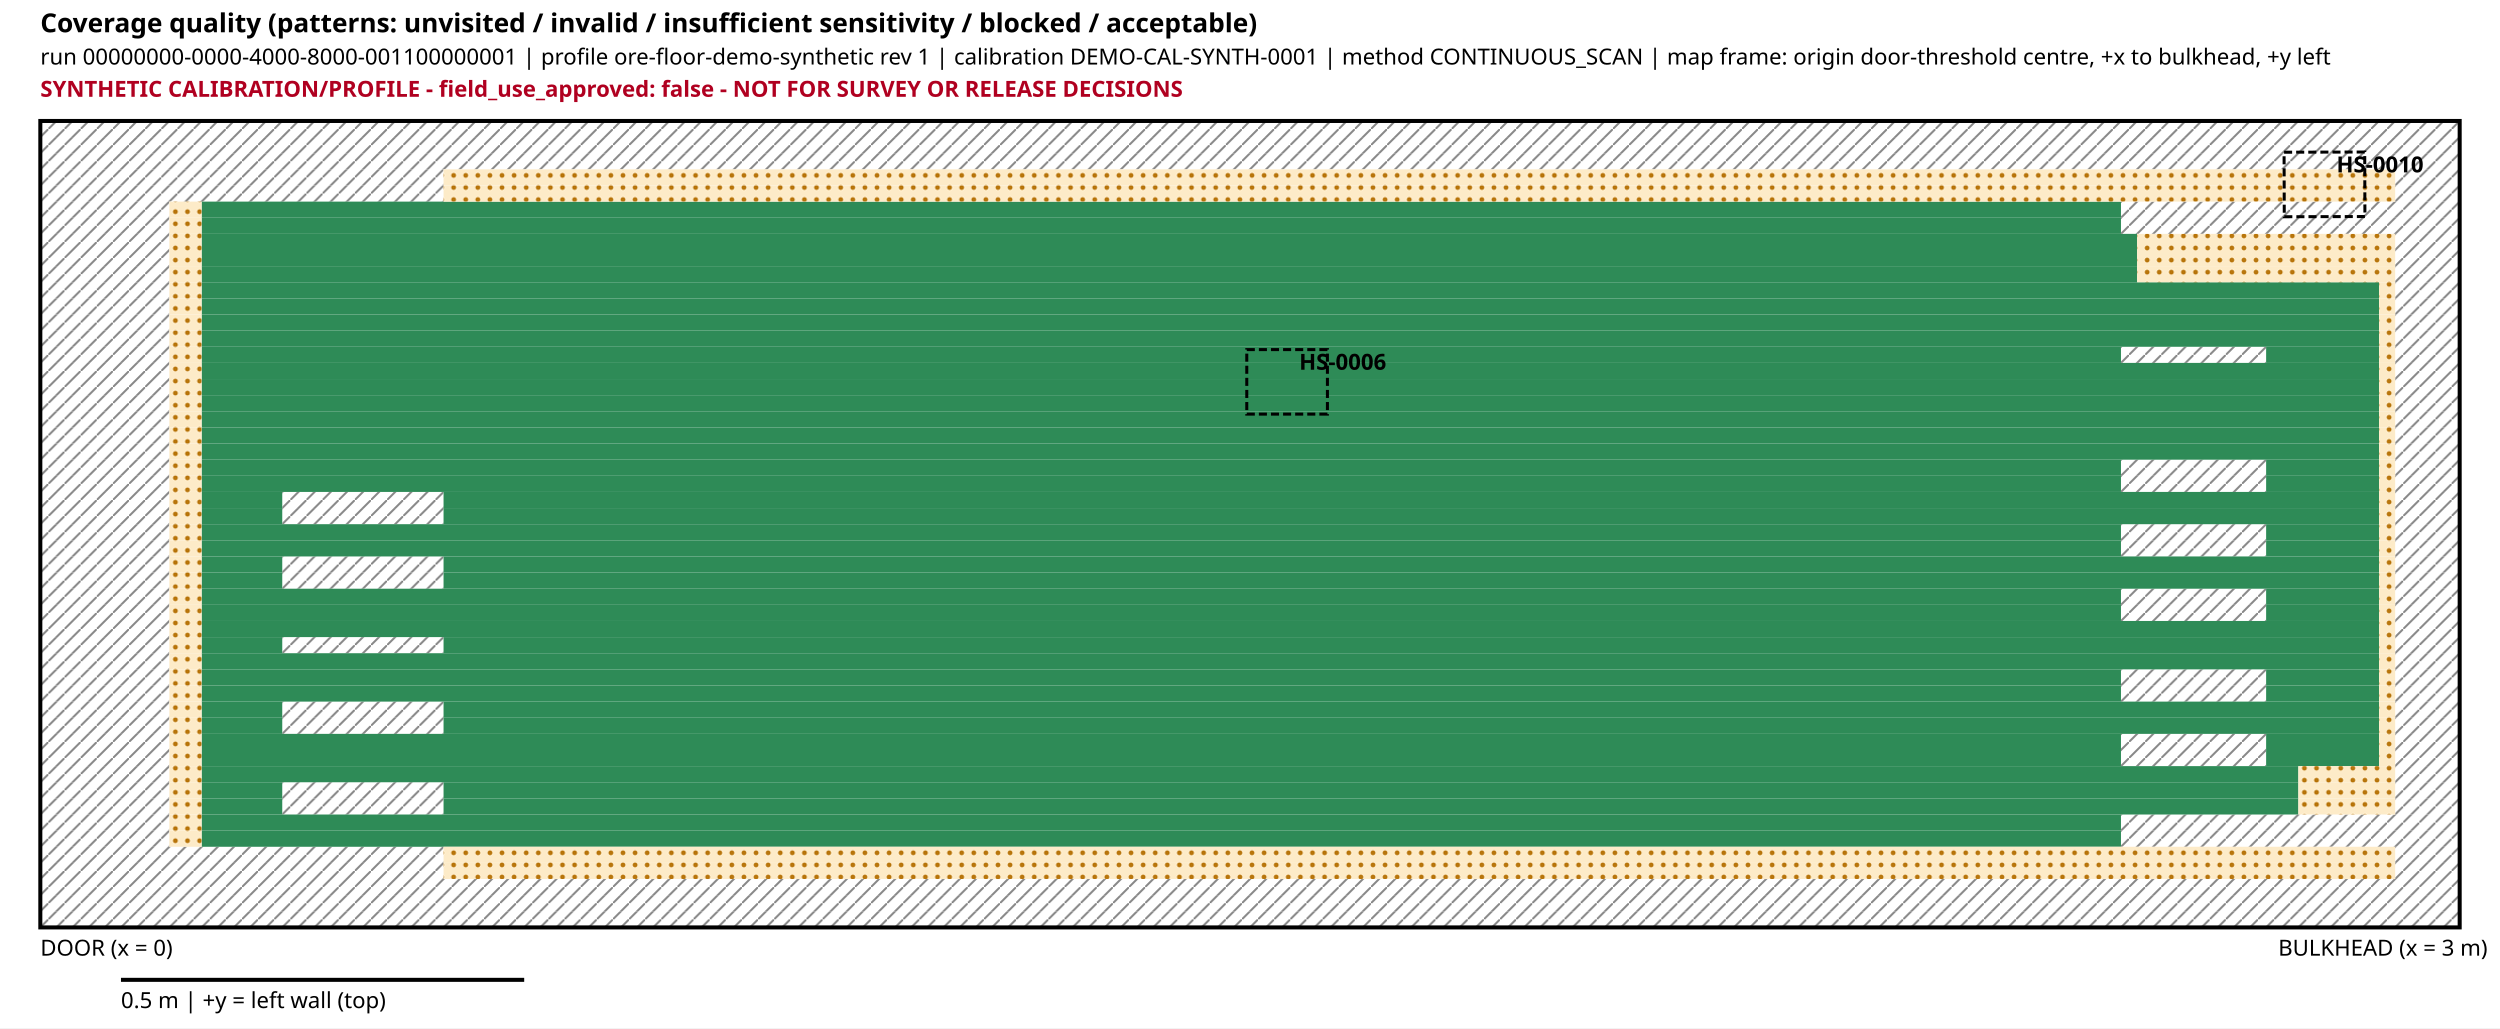
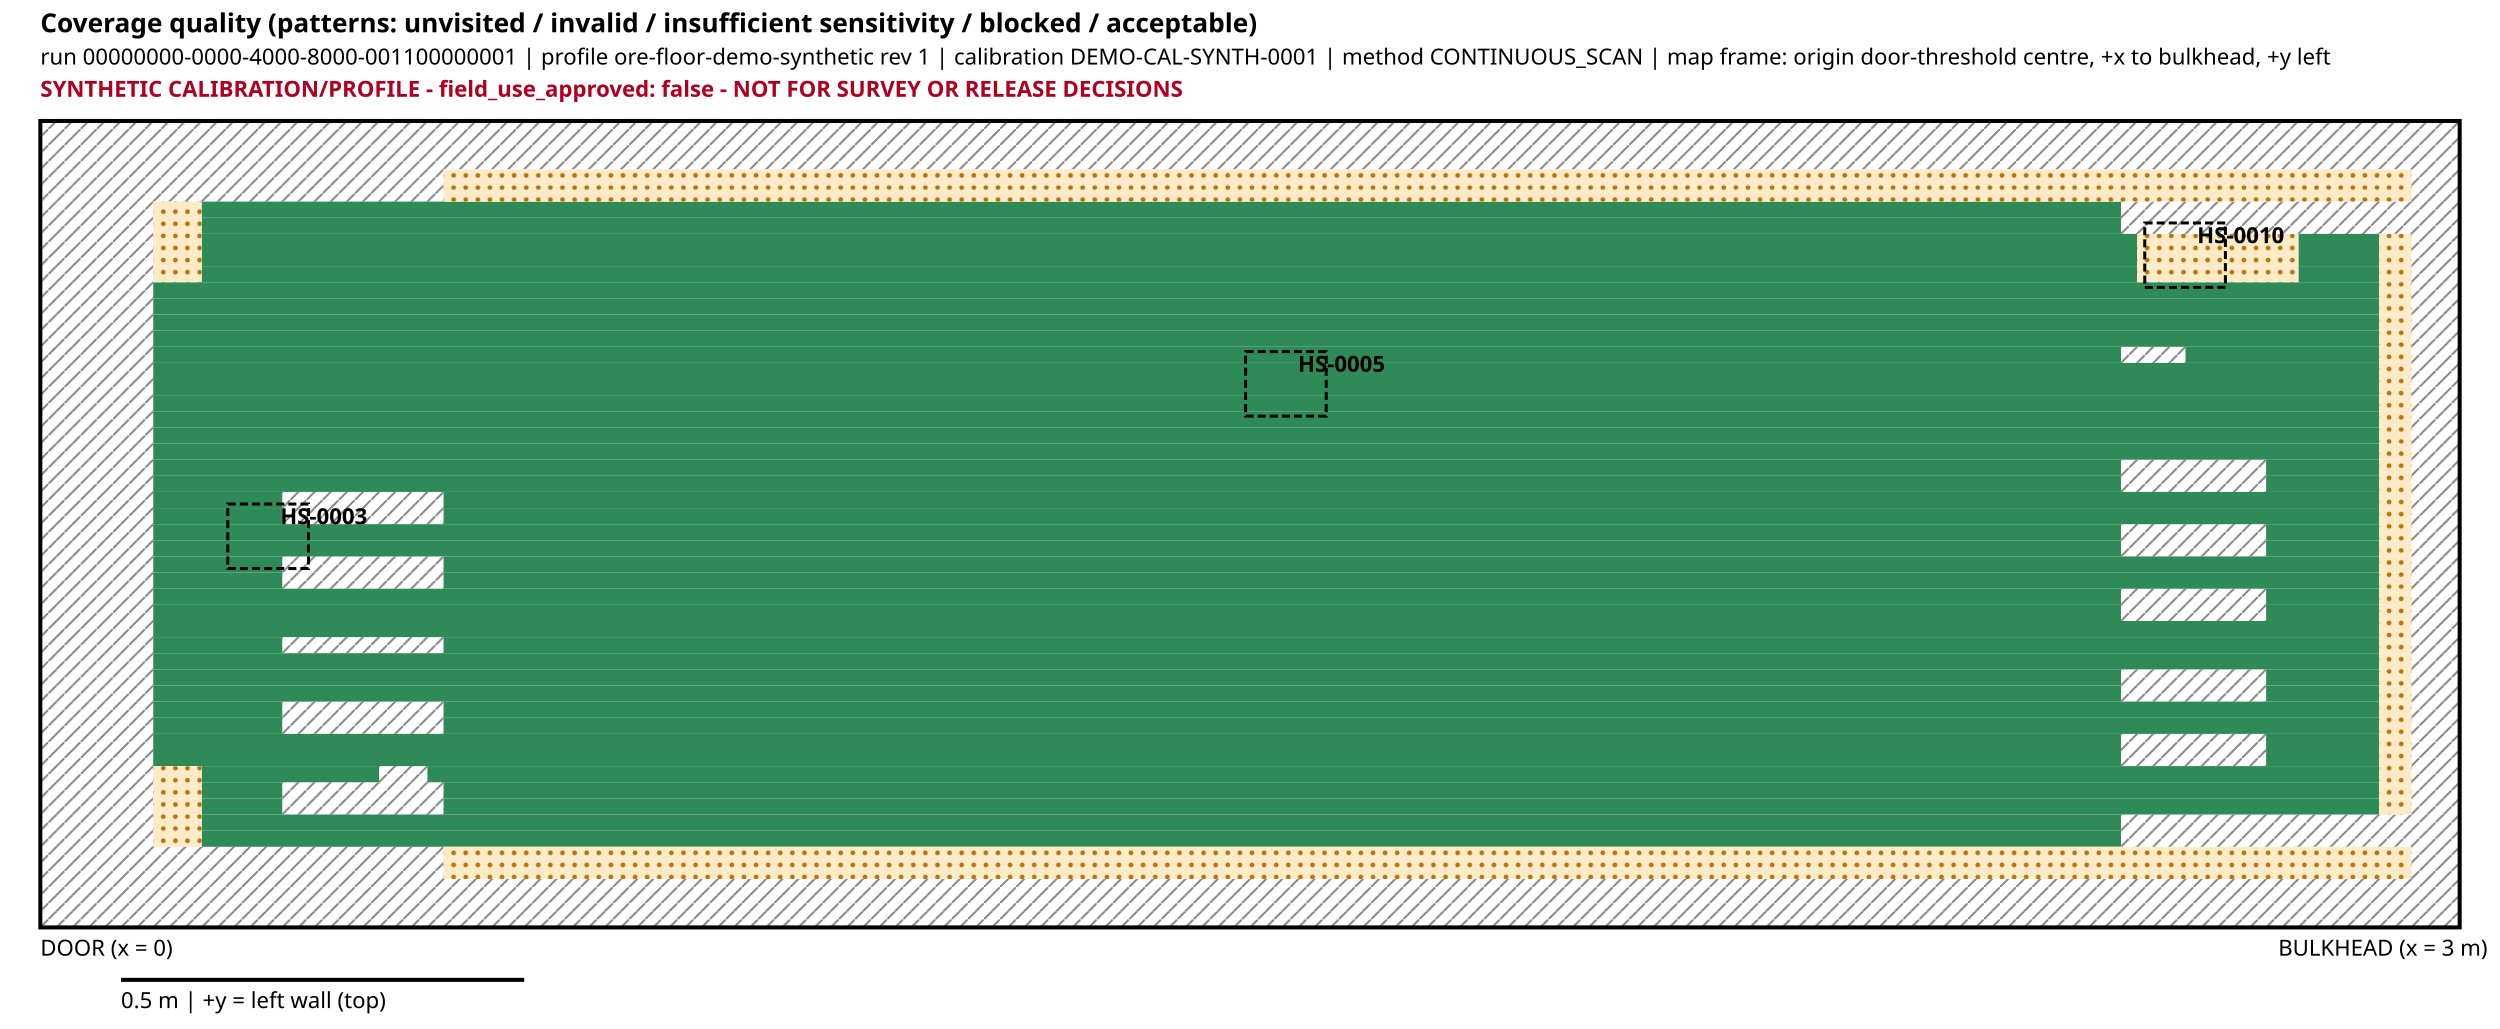
<svg xmlns="http://www.w3.org/2000/svg" width="1240" height="510" viewBox="0 0 1240 510" font-family="sans-serif" font-size="11">
  <defs>
    <pattern id="p-UNVISITED" width="8" height="8" patternUnits="userSpaceOnUse">
      <rect width="8" height="8" fill="#fff" />
      <path d="M0 8L8 0" stroke="#888" stroke-width="1" />
    </pattern>
    <pattern id="p-INVALID_DATA" width="8" height="8" patternUnits="userSpaceOnUse">
      <rect width="8" height="8" fill="#f6d5d5" />
      <path d="M0 0L8 8M0 8L8 0" stroke="#c83c3c" stroke-width="1" />
    </pattern>
    <pattern id="p-INSUFFICIENT_SENSITIVITY" width="6" height="6" patternUnits="userSpaceOnUse">
      <rect width="6" height="6" fill="#fdebc8" />
      <circle cx="3" cy="3" r="1.2" fill="#b9770e" />
    </pattern>
    <pattern id="p-BLOCKED" width="8" height="8" patternUnits="userSpaceOnUse">
      <rect width="8" height="8" fill="#e4dcf0" />
      <path d="M0 4H8" stroke="#785aa0" stroke-width="2" />
    </pattern>
    <pattern id="p-EXCLUDED" width="8" height="8" patternUnits="userSpaceOnUse">
      <rect width="8" height="8" fill="#5a5a5a" />
    </pattern>
    <pattern id="p-ACCEPTABLE" width="8" height="8" patternUnits="userSpaceOnUse">
      <rect width="8" height="8" fill="#2e8b57" />
    </pattern>
  </defs>
  <rect width="1240" height="510" fill="#fff" />
  <text x="20" y="16" font-size="13" font-weight="bold">Coverage quality (patterns: unvisited / invalid / insufficient sensitivity / blocked / acceptable)</text>
  <text x="20" y="32">run 00000000-0000-4000-8000-001100000001 | profile ore-floor-demo-synthetic rev 1 | calibration DEMO-CAL-SYNTH-0001 | method CONTINUOUS_SCAN | map frame: origin door-threshold centre, +x to bulkhead, +y left</text>
  <text x="20" y="48" fill="#b00020" font-weight="bold">SYNTHETIC CALIBRATION/PROFILE - field_use_approved: false - NOT FOR SURVEY OR RELEASE DECISIONS</text>
  <rect x="20.0" y="452.0" width="1200.0" height="8.0" fill="url(#p-UNVISITED)" />
  <rect x="20.0" y="444.0" width="1200.0" height="8.0" fill="url(#p-UNVISITED)" />
  <rect x="20.0" y="436.0" width="1200.0" height="8.0" fill="url(#p-UNVISITED)" />
  <rect x="20.0" y="428.0" width="200.0" height="8.0" fill="url(#p-UNVISITED)" />
-   <rect x="1188.0" y="428.0" width="32.0" height="8.0" fill="url(#p-UNVISITED)" />
+   <rect x="1196.0" y="428.0" width="24.0" height="8.0" fill="url(#p-UNVISITED)" />
  <rect x="20.0" y="420.0" width="200.0" height="8.0" fill="url(#p-UNVISITED)" />
-   <rect x="1188.0" y="420.0" width="32.0" height="8.0" fill="url(#p-UNVISITED)" />
-   <rect x="20.0" y="412.0" width="64.0" height="8.0" fill="url(#p-UNVISITED)" />
+   <rect x="1196.0" y="420.0" width="24.0" height="8.0" fill="url(#p-UNVISITED)" />
+   <rect x="20.0" y="412.0" width="56.0" height="8.0" fill="url(#p-UNVISITED)" />
  <rect x="1052.0" y="412.0" width="168.0" height="8.0" fill="url(#p-UNVISITED)" />
-   <rect x="20.0" y="404.0" width="64.0" height="8.0" fill="url(#p-UNVISITED)" />
+   <rect x="20.0" y="404.0" width="56.0" height="8.0" fill="url(#p-UNVISITED)" />
  <rect x="1052.0" y="404.0" width="168.0" height="8.0" fill="url(#p-UNVISITED)" />
-   <rect x="20.0" y="396.0" width="64.0" height="8.0" fill="url(#p-UNVISITED)" />
+   <rect x="20.0" y="396.0" width="56.0" height="8.0" fill="url(#p-UNVISITED)" />
  <rect x="140.0" y="396.0" width="80.0" height="8.0" fill="url(#p-UNVISITED)" />
-   <rect x="1188.0" y="396.0" width="32.0" height="8.0" fill="url(#p-UNVISITED)" />
-   <rect x="20.0" y="388.0" width="64.0" height="8.0" fill="url(#p-UNVISITED)" />
+   <rect x="1196.0" y="396.0" width="24.0" height="8.0" fill="url(#p-UNVISITED)" />
+   <rect x="20.0" y="388.0" width="56.0" height="8.0" fill="url(#p-UNVISITED)" />
  <rect x="140.0" y="388.0" width="80.0" height="8.0" fill="url(#p-UNVISITED)" />
-   <rect x="1188.0" y="388.0" width="32.0" height="8.0" fill="url(#p-UNVISITED)" />
-   <rect x="20.0" y="380.0" width="64.0" height="8.0" fill="url(#p-UNVISITED)" />
-   <rect x="1188.0" y="380.0" width="32.0" height="8.0" fill="url(#p-UNVISITED)" />
-   <rect x="20.0" y="372.0" width="64.0" height="8.0" fill="url(#p-UNVISITED)" />
+   <rect x="1196.0" y="388.0" width="24.0" height="8.0" fill="url(#p-UNVISITED)" />
+   <rect x="20.0" y="380.0" width="56.0" height="8.0" fill="url(#p-UNVISITED)" />
+   <rect x="188.0" y="380.0" width="24.0" height="8.0" fill="url(#p-UNVISITED)" />
+   <rect x="1196.0" y="380.0" width="24.0" height="8.0" fill="url(#p-UNVISITED)" />
+   <rect x="20.0" y="372.0" width="56.0" height="8.0" fill="url(#p-UNVISITED)" />
  <rect x="1052.0" y="372.0" width="72.0" height="8.0" fill="url(#p-UNVISITED)" />
-   <rect x="1188.0" y="372.0" width="32.0" height="8.0" fill="url(#p-UNVISITED)" />
-   <rect x="20.0" y="364.0" width="64.0" height="8.0" fill="url(#p-UNVISITED)" />
+   <rect x="1196.0" y="372.0" width="24.0" height="8.0" fill="url(#p-UNVISITED)" />
+   <rect x="20.0" y="364.0" width="56.0" height="8.0" fill="url(#p-UNVISITED)" />
  <rect x="1052.0" y="364.0" width="72.0" height="8.0" fill="url(#p-UNVISITED)" />
-   <rect x="1188.0" y="364.0" width="32.0" height="8.0" fill="url(#p-UNVISITED)" />
-   <rect x="20.0" y="356.0" width="64.0" height="8.0" fill="url(#p-UNVISITED)" />
+   <rect x="1196.0" y="364.0" width="24.0" height="8.0" fill="url(#p-UNVISITED)" />
+   <rect x="20.0" y="356.0" width="56.0" height="8.0" fill="url(#p-UNVISITED)" />
  <rect x="140.0" y="356.0" width="80.0" height="8.0" fill="url(#p-UNVISITED)" />
-   <rect x="1188.0" y="356.0" width="32.0" height="8.0" fill="url(#p-UNVISITED)" />
-   <rect x="20.0" y="348.0" width="64.0" height="8.0" fill="url(#p-UNVISITED)" />
+   <rect x="1196.0" y="356.0" width="24.0" height="8.0" fill="url(#p-UNVISITED)" />
+   <rect x="20.0" y="348.0" width="56.0" height="8.0" fill="url(#p-UNVISITED)" />
  <rect x="140.0" y="348.0" width="80.0" height="8.0" fill="url(#p-UNVISITED)" />
-   <rect x="1188.0" y="348.0" width="32.0" height="8.0" fill="url(#p-UNVISITED)" />
-   <rect x="20.0" y="340.0" width="64.0" height="8.0" fill="url(#p-UNVISITED)" />
+   <rect x="1196.0" y="348.0" width="24.0" height="8.0" fill="url(#p-UNVISITED)" />
+   <rect x="20.0" y="340.0" width="56.0" height="8.0" fill="url(#p-UNVISITED)" />
  <rect x="1052.0" y="340.0" width="72.0" height="8.0" fill="url(#p-UNVISITED)" />
-   <rect x="1188.0" y="340.0" width="32.0" height="8.0" fill="url(#p-UNVISITED)" />
-   <rect x="20.0" y="332.0" width="64.0" height="8.0" fill="url(#p-UNVISITED)" />
+   <rect x="1196.0" y="340.0" width="24.0" height="8.0" fill="url(#p-UNVISITED)" />
+   <rect x="20.0" y="332.0" width="56.0" height="8.0" fill="url(#p-UNVISITED)" />
  <rect x="1052.0" y="332.0" width="72.0" height="8.0" fill="url(#p-UNVISITED)" />
-   <rect x="1188.0" y="332.0" width="32.0" height="8.0" fill="url(#p-UNVISITED)" />
-   <rect x="20.0" y="324.0" width="64.0" height="8.0" fill="url(#p-UNVISITED)" />
-   <rect x="1188.0" y="324.0" width="32.0" height="8.0" fill="url(#p-UNVISITED)" />
-   <rect x="20.0" y="316.0" width="64.0" height="8.0" fill="url(#p-UNVISITED)" />
+   <rect x="1196.0" y="332.0" width="24.0" height="8.0" fill="url(#p-UNVISITED)" />
+   <rect x="20.0" y="324.0" width="56.0" height="8.0" fill="url(#p-UNVISITED)" />
+   <rect x="1196.0" y="324.0" width="24.0" height="8.0" fill="url(#p-UNVISITED)" />
+   <rect x="20.0" y="316.0" width="56.0" height="8.0" fill="url(#p-UNVISITED)" />
  <rect x="140.0" y="316.0" width="80.0" height="8.0" fill="url(#p-UNVISITED)" />
-   <rect x="1188.0" y="316.0" width="32.0" height="8.0" fill="url(#p-UNVISITED)" />
-   <rect x="20.0" y="308.0" width="64.0" height="8.0" fill="url(#p-UNVISITED)" />
-   <rect x="1188.0" y="308.0" width="32.0" height="8.0" fill="url(#p-UNVISITED)" />
-   <rect x="20.0" y="300.0" width="64.0" height="8.0" fill="url(#p-UNVISITED)" />
+   <rect x="1196.0" y="316.0" width="24.0" height="8.0" fill="url(#p-UNVISITED)" />
+   <rect x="20.0" y="308.0" width="56.0" height="8.0" fill="url(#p-UNVISITED)" />
+   <rect x="1196.0" y="308.0" width="24.0" height="8.0" fill="url(#p-UNVISITED)" />
+   <rect x="20.0" y="300.0" width="56.0" height="8.0" fill="url(#p-UNVISITED)" />
  <rect x="1052.0" y="300.0" width="72.0" height="8.0" fill="url(#p-UNVISITED)" />
-   <rect x="1188.0" y="300.0" width="32.0" height="8.0" fill="url(#p-UNVISITED)" />
-   <rect x="20.0" y="292.0" width="64.0" height="8.0" fill="url(#p-UNVISITED)" />
+   <rect x="1196.0" y="300.0" width="24.0" height="8.0" fill="url(#p-UNVISITED)" />
+   <rect x="20.0" y="292.0" width="56.0" height="8.0" fill="url(#p-UNVISITED)" />
  <rect x="1052.0" y="292.0" width="72.0" height="8.0" fill="url(#p-UNVISITED)" />
-   <rect x="1188.0" y="292.0" width="32.0" height="8.0" fill="url(#p-UNVISITED)" />
-   <rect x="20.0" y="284.0" width="64.0" height="8.0" fill="url(#p-UNVISITED)" />
+   <rect x="1196.0" y="292.0" width="24.0" height="8.0" fill="url(#p-UNVISITED)" />
+   <rect x="20.0" y="284.0" width="56.0" height="8.0" fill="url(#p-UNVISITED)" />
  <rect x="140.0" y="284.0" width="80.0" height="8.0" fill="url(#p-UNVISITED)" />
-   <rect x="1188.0" y="284.0" width="32.0" height="8.0" fill="url(#p-UNVISITED)" />
-   <rect x="20.0" y="276.0" width="64.0" height="8.0" fill="url(#p-UNVISITED)" />
+   <rect x="1196.0" y="284.0" width="24.0" height="8.0" fill="url(#p-UNVISITED)" />
+   <rect x="20.0" y="276.0" width="56.0" height="8.0" fill="url(#p-UNVISITED)" />
  <rect x="140.0" y="276.0" width="80.0" height="8.0" fill="url(#p-UNVISITED)" />
-   <rect x="1188.0" y="276.0" width="32.0" height="8.0" fill="url(#p-UNVISITED)" />
-   <rect x="20.0" y="268.0" width="64.0" height="8.0" fill="url(#p-UNVISITED)" />
+   <rect x="1196.0" y="276.0" width="24.0" height="8.0" fill="url(#p-UNVISITED)" />
+   <rect x="20.0" y="268.0" width="56.0" height="8.0" fill="url(#p-UNVISITED)" />
  <rect x="1052.0" y="268.0" width="72.0" height="8.0" fill="url(#p-UNVISITED)" />
-   <rect x="1188.0" y="268.0" width="32.0" height="8.0" fill="url(#p-UNVISITED)" />
-   <rect x="20.0" y="260.0" width="64.0" height="8.0" fill="url(#p-UNVISITED)" />
+   <rect x="1196.0" y="268.0" width="24.0" height="8.0" fill="url(#p-UNVISITED)" />
+   <rect x="20.0" y="260.0" width="56.0" height="8.0" fill="url(#p-UNVISITED)" />
  <rect x="1052.0" y="260.0" width="72.0" height="8.0" fill="url(#p-UNVISITED)" />
-   <rect x="1188.0" y="260.0" width="32.0" height="8.0" fill="url(#p-UNVISITED)" />
-   <rect x="20.0" y="252.0" width="64.0" height="8.0" fill="url(#p-UNVISITED)" />
+   <rect x="1196.0" y="260.0" width="24.0" height="8.0" fill="url(#p-UNVISITED)" />
+   <rect x="20.0" y="252.0" width="56.0" height="8.0" fill="url(#p-UNVISITED)" />
  <rect x="140.0" y="252.0" width="80.0" height="8.0" fill="url(#p-UNVISITED)" />
-   <rect x="1188.0" y="252.0" width="32.0" height="8.0" fill="url(#p-UNVISITED)" />
-   <rect x="20.0" y="244.0" width="64.0" height="8.0" fill="url(#p-UNVISITED)" />
+   <rect x="1196.0" y="252.0" width="24.0" height="8.0" fill="url(#p-UNVISITED)" />
+   <rect x="20.0" y="244.0" width="56.0" height="8.0" fill="url(#p-UNVISITED)" />
  <rect x="140.0" y="244.0" width="80.0" height="8.0" fill="url(#p-UNVISITED)" />
-   <rect x="1188.0" y="244.0" width="32.0" height="8.0" fill="url(#p-UNVISITED)" />
-   <rect x="20.0" y="236.0" width="64.0" height="8.0" fill="url(#p-UNVISITED)" />
+   <rect x="1196.0" y="244.0" width="24.0" height="8.0" fill="url(#p-UNVISITED)" />
+   <rect x="20.0" y="236.0" width="56.0" height="8.0" fill="url(#p-UNVISITED)" />
  <rect x="1052.0" y="236.0" width="72.0" height="8.0" fill="url(#p-UNVISITED)" />
-   <rect x="1188.0" y="236.0" width="32.0" height="8.0" fill="url(#p-UNVISITED)" />
-   <rect x="20.0" y="228.0" width="64.0" height="8.0" fill="url(#p-UNVISITED)" />
+   <rect x="1196.0" y="236.0" width="24.0" height="8.0" fill="url(#p-UNVISITED)" />
+   <rect x="20.0" y="228.0" width="56.0" height="8.0" fill="url(#p-UNVISITED)" />
  <rect x="1052.0" y="228.0" width="72.0" height="8.0" fill="url(#p-UNVISITED)" />
-   <rect x="1188.0" y="228.0" width="32.0" height="8.0" fill="url(#p-UNVISITED)" />
-   <rect x="20.0" y="220.0" width="64.0" height="8.0" fill="url(#p-UNVISITED)" />
-   <rect x="1188.0" y="220.0" width="32.0" height="8.0" fill="url(#p-UNVISITED)" />
-   <rect x="20.0" y="212.0" width="64.0" height="8.0" fill="url(#p-UNVISITED)" />
-   <rect x="1188.0" y="212.0" width="32.0" height="8.0" fill="url(#p-UNVISITED)" />
-   <rect x="20.0" y="204.0" width="64.0" height="8.0" fill="url(#p-UNVISITED)" />
-   <rect x="1188.0" y="204.0" width="32.0" height="8.0" fill="url(#p-UNVISITED)" />
-   <rect x="20.0" y="196.0" width="64.0" height="8.0" fill="url(#p-UNVISITED)" />
-   <rect x="1188.0" y="196.0" width="32.0" height="8.0" fill="url(#p-UNVISITED)" />
-   <rect x="20.0" y="188.0" width="64.0" height="8.0" fill="url(#p-UNVISITED)" />
-   <rect x="1188.0" y="188.0" width="32.0" height="8.0" fill="url(#p-UNVISITED)" />
-   <rect x="20.0" y="180.0" width="64.0" height="8.0" fill="url(#p-UNVISITED)" />
-   <rect x="1188.0" y="180.0" width="32.0" height="8.0" fill="url(#p-UNVISITED)" />
-   <rect x="20.0" y="172.0" width="64.0" height="8.0" fill="url(#p-UNVISITED)" />
-   <rect x="1052.0" y="172.0" width="72.0" height="8.0" fill="url(#p-UNVISITED)" />
-   <rect x="1188.0" y="172.0" width="32.0" height="8.0" fill="url(#p-UNVISITED)" />
-   <rect x="20.0" y="164.0" width="64.0" height="8.0" fill="url(#p-UNVISITED)" />
-   <rect x="1188.0" y="164.0" width="32.0" height="8.0" fill="url(#p-UNVISITED)" />
-   <rect x="20.0" y="156.0" width="64.0" height="8.0" fill="url(#p-UNVISITED)" />
-   <rect x="1188.0" y="156.0" width="32.0" height="8.0" fill="url(#p-UNVISITED)" />
-   <rect x="20.0" y="148.0" width="64.0" height="8.0" fill="url(#p-UNVISITED)" />
-   <rect x="1188.0" y="148.0" width="32.0" height="8.0" fill="url(#p-UNVISITED)" />
-   <rect x="20.0" y="140.0" width="64.0" height="8.0" fill="url(#p-UNVISITED)" />
-   <rect x="1188.0" y="140.0" width="32.0" height="8.0" fill="url(#p-UNVISITED)" />
-   <rect x="20.0" y="132.0" width="64.0" height="8.0" fill="url(#p-UNVISITED)" />
-   <rect x="1188.0" y="132.0" width="32.0" height="8.0" fill="url(#p-UNVISITED)" />
-   <rect x="20.0" y="124.0" width="64.0" height="8.0" fill="url(#p-UNVISITED)" />
-   <rect x="1188.0" y="124.0" width="32.0" height="8.0" fill="url(#p-UNVISITED)" />
-   <rect x="20.0" y="116.0" width="64.0" height="8.0" fill="url(#p-UNVISITED)" />
-   <rect x="1188.0" y="116.0" width="32.0" height="8.0" fill="url(#p-UNVISITED)" />
-   <rect x="20.0" y="108.0" width="64.0" height="8.0" fill="url(#p-UNVISITED)" />
+   <rect x="1196.0" y="228.0" width="24.0" height="8.0" fill="url(#p-UNVISITED)" />
+   <rect x="20.0" y="220.0" width="56.0" height="8.0" fill="url(#p-UNVISITED)" />
+   <rect x="1196.0" y="220.0" width="24.0" height="8.0" fill="url(#p-UNVISITED)" />
+   <rect x="20.0" y="212.0" width="56.0" height="8.0" fill="url(#p-UNVISITED)" />
+   <rect x="1196.0" y="212.0" width="24.0" height="8.0" fill="url(#p-UNVISITED)" />
+   <rect x="20.0" y="204.0" width="56.0" height="8.0" fill="url(#p-UNVISITED)" />
+   <rect x="1196.0" y="204.0" width="24.0" height="8.0" fill="url(#p-UNVISITED)" />
+   <rect x="20.0" y="196.0" width="56.0" height="8.0" fill="url(#p-UNVISITED)" />
+   <rect x="1196.0" y="196.0" width="24.0" height="8.0" fill="url(#p-UNVISITED)" />
+   <rect x="20.0" y="188.0" width="56.0" height="8.0" fill="url(#p-UNVISITED)" />
+   <rect x="1196.0" y="188.0" width="24.0" height="8.0" fill="url(#p-UNVISITED)" />
+   <rect x="20.0" y="180.0" width="56.0" height="8.0" fill="url(#p-UNVISITED)" />
+   <rect x="1196.0" y="180.0" width="24.0" height="8.0" fill="url(#p-UNVISITED)" />
+   <rect x="20.0" y="172.0" width="56.0" height="8.0" fill="url(#p-UNVISITED)" />
+   <rect x="1052.0" y="172.0" width="32.0" height="8.0" fill="url(#p-UNVISITED)" />
+   <rect x="1196.0" y="172.0" width="24.0" height="8.0" fill="url(#p-UNVISITED)" />
+   <rect x="20.0" y="164.0" width="56.0" height="8.0" fill="url(#p-UNVISITED)" />
+   <rect x="1196.0" y="164.0" width="24.0" height="8.0" fill="url(#p-UNVISITED)" />
+   <rect x="20.0" y="156.0" width="56.0" height="8.0" fill="url(#p-UNVISITED)" />
+   <rect x="1196.0" y="156.0" width="24.0" height="8.0" fill="url(#p-UNVISITED)" />
+   <rect x="20.0" y="148.0" width="56.0" height="8.0" fill="url(#p-UNVISITED)" />
+   <rect x="1196.0" y="148.0" width="24.0" height="8.0" fill="url(#p-UNVISITED)" />
+   <rect x="20.0" y="140.0" width="56.0" height="8.0" fill="url(#p-UNVISITED)" />
+   <rect x="1196.0" y="140.0" width="24.0" height="8.0" fill="url(#p-UNVISITED)" />
+   <rect x="20.0" y="132.0" width="56.0" height="8.0" fill="url(#p-UNVISITED)" />
+   <rect x="1196.0" y="132.0" width="24.0" height="8.0" fill="url(#p-UNVISITED)" />
+   <rect x="20.0" y="124.0" width="56.0" height="8.0" fill="url(#p-UNVISITED)" />
+   <rect x="1196.0" y="124.0" width="24.0" height="8.0" fill="url(#p-UNVISITED)" />
+   <rect x="20.0" y="116.0" width="56.0" height="8.0" fill="url(#p-UNVISITED)" />
+   <rect x="1196.0" y="116.0" width="24.0" height="8.0" fill="url(#p-UNVISITED)" />
+   <rect x="20.0" y="108.0" width="56.0" height="8.0" fill="url(#p-UNVISITED)" />
  <rect x="1052.0" y="108.0" width="168.0" height="8.0" fill="url(#p-UNVISITED)" />
-   <rect x="20.0" y="100.0" width="64.0" height="8.0" fill="url(#p-UNVISITED)" />
+   <rect x="20.0" y="100.0" width="56.0" height="8.0" fill="url(#p-UNVISITED)" />
  <rect x="1052.0" y="100.0" width="168.0" height="8.0" fill="url(#p-UNVISITED)" />
  <rect x="20.0" y="92.0" width="200.0" height="8.0" fill="url(#p-UNVISITED)" />
-   <rect x="1188.0" y="92.0" width="32.0" height="8.0" fill="url(#p-UNVISITED)" />
+   <rect x="1196.0" y="92.0" width="24.0" height="8.0" fill="url(#p-UNVISITED)" />
  <rect x="20.0" y="84.0" width="200.0" height="8.0" fill="url(#p-UNVISITED)" />
-   <rect x="1188.0" y="84.0" width="32.0" height="8.0" fill="url(#p-UNVISITED)" />
+   <rect x="1196.0" y="84.0" width="24.0" height="8.0" fill="url(#p-UNVISITED)" />
  <rect x="20.0" y="76.0" width="1200.0" height="8.0" fill="url(#p-UNVISITED)" />
  <rect x="20.0" y="68.0" width="1200.0" height="8.0" fill="url(#p-UNVISITED)" />
  <rect x="20.0" y="60.0" width="1200.0" height="8.0" fill="url(#p-UNVISITED)" />
  <rect x="100.0" y="412.0" width="952.0" height="8.0" fill="url(#p-ACCEPTABLE)" />
  <rect x="100.0" y="404.0" width="952.0" height="8.0" fill="url(#p-ACCEPTABLE)" />
  <rect x="100.0" y="396.0" width="40.0" height="8.0" fill="url(#p-ACCEPTABLE)" />
-   <rect x="220.0" y="396.0" width="920.0" height="8.0" fill="url(#p-ACCEPTABLE)" />
+   <rect x="220.0" y="396.0" width="960.0" height="8.0" fill="url(#p-ACCEPTABLE)" />
  <rect x="100.0" y="388.0" width="40.0" height="8.0" fill="url(#p-ACCEPTABLE)" />
-   <rect x="220.0" y="388.0" width="920.0" height="8.0" fill="url(#p-ACCEPTABLE)" />
-   <rect x="100.0" y="380.0" width="1040.0" height="8.0" fill="url(#p-ACCEPTABLE)" />
-   <rect x="100.0" y="372.0" width="952.0" height="8.0" fill="url(#p-ACCEPTABLE)" />
+   <rect x="220.0" y="388.0" width="960.0" height="8.0" fill="url(#p-ACCEPTABLE)" />
+   <rect x="100.0" y="380.0" width="88.0" height="8.0" fill="url(#p-ACCEPTABLE)" />
+   <rect x="212.0" y="380.0" width="968.0" height="8.0" fill="url(#p-ACCEPTABLE)" />
+   <rect x="76.0" y="372.0" width="976.0" height="8.0" fill="url(#p-ACCEPTABLE)" />
  <rect x="1124.0" y="372.0" width="56.0" height="8.0" fill="url(#p-ACCEPTABLE)" />
-   <rect x="100.0" y="364.0" width="952.0" height="8.0" fill="url(#p-ACCEPTABLE)" />
+   <rect x="76.0" y="364.0" width="976.0" height="8.0" fill="url(#p-ACCEPTABLE)" />
  <rect x="1124.0" y="364.0" width="56.0" height="8.0" fill="url(#p-ACCEPTABLE)" />
-   <rect x="100.0" y="356.0" width="40.0" height="8.0" fill="url(#p-ACCEPTABLE)" />
+   <rect x="76.0" y="356.0" width="64.0" height="8.0" fill="url(#p-ACCEPTABLE)" />
  <rect x="220.0" y="356.0" width="960.0" height="8.0" fill="url(#p-ACCEPTABLE)" />
-   <rect x="100.0" y="348.0" width="40.0" height="8.0" fill="url(#p-ACCEPTABLE)" />
+   <rect x="76.0" y="348.0" width="64.0" height="8.0" fill="url(#p-ACCEPTABLE)" />
  <rect x="220.0" y="348.0" width="960.0" height="8.0" fill="url(#p-ACCEPTABLE)" />
-   <rect x="100.0" y="340.0" width="952.0" height="8.0" fill="url(#p-ACCEPTABLE)" />
+   <rect x="76.0" y="340.0" width="976.0" height="8.0" fill="url(#p-ACCEPTABLE)" />
  <rect x="1124.0" y="340.0" width="56.0" height="8.0" fill="url(#p-ACCEPTABLE)" />
-   <rect x="100.0" y="332.0" width="952.0" height="8.0" fill="url(#p-ACCEPTABLE)" />
+   <rect x="76.0" y="332.0" width="976.0" height="8.0" fill="url(#p-ACCEPTABLE)" />
  <rect x="1124.0" y="332.0" width="56.0" height="8.0" fill="url(#p-ACCEPTABLE)" />
-   <rect x="100.0" y="324.0" width="1080.0" height="8.0" fill="url(#p-ACCEPTABLE)" />
-   <rect x="100.0" y="316.0" width="40.0" height="8.0" fill="url(#p-ACCEPTABLE)" />
+   <rect x="76.0" y="324.0" width="1104.0" height="8.0" fill="url(#p-ACCEPTABLE)" />
+   <rect x="76.0" y="316.0" width="64.0" height="8.0" fill="url(#p-ACCEPTABLE)" />
  <rect x="220.0" y="316.0" width="960.0" height="8.0" fill="url(#p-ACCEPTABLE)" />
-   <rect x="100.0" y="308.0" width="1080.0" height="8.0" fill="url(#p-ACCEPTABLE)" />
-   <rect x="100.0" y="300.0" width="952.0" height="8.0" fill="url(#p-ACCEPTABLE)" />
+   <rect x="76.0" y="308.0" width="1104.0" height="8.0" fill="url(#p-ACCEPTABLE)" />
+   <rect x="76.0" y="300.0" width="976.0" height="8.0" fill="url(#p-ACCEPTABLE)" />
  <rect x="1124.0" y="300.0" width="56.0" height="8.0" fill="url(#p-ACCEPTABLE)" />
-   <rect x="100.0" y="292.0" width="952.0" height="8.0" fill="url(#p-ACCEPTABLE)" />
+   <rect x="76.0" y="292.0" width="976.0" height="8.0" fill="url(#p-ACCEPTABLE)" />
  <rect x="1124.0" y="292.0" width="56.0" height="8.0" fill="url(#p-ACCEPTABLE)" />
-   <rect x="100.0" y="284.0" width="40.0" height="8.0" fill="url(#p-ACCEPTABLE)" />
+   <rect x="76.0" y="284.0" width="64.0" height="8.0" fill="url(#p-ACCEPTABLE)" />
  <rect x="220.0" y="284.0" width="960.0" height="8.0" fill="url(#p-ACCEPTABLE)" />
-   <rect x="100.0" y="276.0" width="40.0" height="8.0" fill="url(#p-ACCEPTABLE)" />
+   <rect x="76.0" y="276.0" width="64.0" height="8.0" fill="url(#p-ACCEPTABLE)" />
  <rect x="220.0" y="276.0" width="960.0" height="8.0" fill="url(#p-ACCEPTABLE)" />
-   <rect x="100.0" y="268.0" width="952.0" height="8.0" fill="url(#p-ACCEPTABLE)" />
+   <rect x="76.0" y="268.0" width="976.0" height="8.0" fill="url(#p-ACCEPTABLE)" />
  <rect x="1124.0" y="268.0" width="56.0" height="8.0" fill="url(#p-ACCEPTABLE)" />
-   <rect x="100.0" y="260.0" width="952.0" height="8.0" fill="url(#p-ACCEPTABLE)" />
+   <rect x="76.0" y="260.0" width="976.0" height="8.0" fill="url(#p-ACCEPTABLE)" />
  <rect x="1124.0" y="260.0" width="56.0" height="8.0" fill="url(#p-ACCEPTABLE)" />
-   <rect x="100.0" y="252.0" width="40.0" height="8.0" fill="url(#p-ACCEPTABLE)" />
+   <rect x="76.0" y="252.0" width="64.0" height="8.0" fill="url(#p-ACCEPTABLE)" />
  <rect x="220.0" y="252.0" width="960.0" height="8.0" fill="url(#p-ACCEPTABLE)" />
-   <rect x="100.0" y="244.0" width="40.0" height="8.0" fill="url(#p-ACCEPTABLE)" />
+   <rect x="76.0" y="244.0" width="64.0" height="8.0" fill="url(#p-ACCEPTABLE)" />
  <rect x="220.0" y="244.0" width="960.0" height="8.0" fill="url(#p-ACCEPTABLE)" />
-   <rect x="100.0" y="236.0" width="952.0" height="8.0" fill="url(#p-ACCEPTABLE)" />
+   <rect x="76.0" y="236.0" width="976.0" height="8.0" fill="url(#p-ACCEPTABLE)" />
  <rect x="1124.0" y="236.0" width="56.0" height="8.0" fill="url(#p-ACCEPTABLE)" />
-   <rect x="100.0" y="228.0" width="952.0" height="8.0" fill="url(#p-ACCEPTABLE)" />
+   <rect x="76.0" y="228.0" width="976.0" height="8.0" fill="url(#p-ACCEPTABLE)" />
  <rect x="1124.0" y="228.0" width="56.0" height="8.0" fill="url(#p-ACCEPTABLE)" />
-   <rect x="100.0" y="220.0" width="1080.0" height="8.0" fill="url(#p-ACCEPTABLE)" />
-   <rect x="100.0" y="212.0" width="1080.0" height="8.0" fill="url(#p-ACCEPTABLE)" />
-   <rect x="100.0" y="204.0" width="1080.0" height="8.0" fill="url(#p-ACCEPTABLE)" />
-   <rect x="100.0" y="196.0" width="1080.0" height="8.0" fill="url(#p-ACCEPTABLE)" />
-   <rect x="100.0" y="188.0" width="1080.0" height="8.0" fill="url(#p-ACCEPTABLE)" />
-   <rect x="100.0" y="180.0" width="1080.0" height="8.0" fill="url(#p-ACCEPTABLE)" />
-   <rect x="100.0" y="172.0" width="952.0" height="8.0" fill="url(#p-ACCEPTABLE)" />
-   <rect x="1124.0" y="172.0" width="56.0" height="8.0" fill="url(#p-ACCEPTABLE)" />
-   <rect x="100.0" y="164.0" width="1080.0" height="8.0" fill="url(#p-ACCEPTABLE)" />
-   <rect x="100.0" y="156.0" width="1080.0" height="8.0" fill="url(#p-ACCEPTABLE)" />
-   <rect x="100.0" y="148.0" width="1080.0" height="8.0" fill="url(#p-ACCEPTABLE)" />
-   <rect x="100.0" y="140.0" width="1080.0" height="8.0" fill="url(#p-ACCEPTABLE)" />
+   <rect x="76.0" y="220.0" width="1104.0" height="8.0" fill="url(#p-ACCEPTABLE)" />
+   <rect x="76.0" y="212.0" width="1104.0" height="8.0" fill="url(#p-ACCEPTABLE)" />
+   <rect x="76.0" y="204.0" width="1104.0" height="8.0" fill="url(#p-ACCEPTABLE)" />
+   <rect x="76.0" y="196.0" width="1104.0" height="8.0" fill="url(#p-ACCEPTABLE)" />
+   <rect x="76.0" y="188.0" width="1104.0" height="8.0" fill="url(#p-ACCEPTABLE)" />
+   <rect x="76.0" y="180.0" width="1104.0" height="8.0" fill="url(#p-ACCEPTABLE)" />
+   <rect x="76.0" y="172.0" width="976.0" height="8.0" fill="url(#p-ACCEPTABLE)" />
+   <rect x="1084.0" y="172.0" width="96.0" height="8.0" fill="url(#p-ACCEPTABLE)" />
+   <rect x="76.0" y="164.0" width="1104.0" height="8.0" fill="url(#p-ACCEPTABLE)" />
+   <rect x="76.0" y="156.0" width="1104.0" height="8.0" fill="url(#p-ACCEPTABLE)" />
+   <rect x="76.0" y="148.0" width="1104.0" height="8.0" fill="url(#p-ACCEPTABLE)" />
+   <rect x="76.0" y="140.0" width="1104.0" height="8.0" fill="url(#p-ACCEPTABLE)" />
  <rect x="100.0" y="132.0" width="960.0" height="8.0" fill="url(#p-ACCEPTABLE)" />
+   <rect x="1140.0" y="132.0" width="40.0" height="8.0" fill="url(#p-ACCEPTABLE)" />
  <rect x="100.0" y="124.0" width="960.0" height="8.0" fill="url(#p-ACCEPTABLE)" />
+   <rect x="1140.0" y="124.0" width="40.0" height="8.0" fill="url(#p-ACCEPTABLE)" />
  <rect x="100.0" y="116.0" width="960.0" height="8.0" fill="url(#p-ACCEPTABLE)" />
+   <rect x="1140.0" y="116.0" width="40.0" height="8.0" fill="url(#p-ACCEPTABLE)" />
  <rect x="100.0" y="108.0" width="952.0" height="8.0" fill="url(#p-ACCEPTABLE)" />
  <rect x="100.0" y="100.0" width="952.0" height="8.0" fill="url(#p-ACCEPTABLE)" />
-   <rect x="220.0" y="428.0" width="968.0" height="8.0" fill="url(#p-INSUFFICIENT_SENSITIVITY)" />
-   <rect x="220.0" y="420.0" width="968.0" height="8.0" fill="url(#p-INSUFFICIENT_SENSITIVITY)" />
-   <rect x="84.0" y="412.0" width="16.0" height="8.0" fill="url(#p-INSUFFICIENT_SENSITIVITY)" />
-   <rect x="84.0" y="404.0" width="16.0" height="8.0" fill="url(#p-INSUFFICIENT_SENSITIVITY)" />
-   <rect x="84.0" y="396.0" width="16.0" height="8.0" fill="url(#p-INSUFFICIENT_SENSITIVITY)" />
-   <rect x="1140.0" y="396.0" width="48.0" height="8.0" fill="url(#p-INSUFFICIENT_SENSITIVITY)" />
-   <rect x="84.0" y="388.0" width="16.0" height="8.0" fill="url(#p-INSUFFICIENT_SENSITIVITY)" />
-   <rect x="1140.0" y="388.0" width="48.0" height="8.0" fill="url(#p-INSUFFICIENT_SENSITIVITY)" />
-   <rect x="84.0" y="380.0" width="16.0" height="8.0" fill="url(#p-INSUFFICIENT_SENSITIVITY)" />
-   <rect x="1140.0" y="380.0" width="48.0" height="8.0" fill="url(#p-INSUFFICIENT_SENSITIVITY)" />
-   <rect x="84.0" y="372.0" width="16.0" height="8.0" fill="url(#p-INSUFFICIENT_SENSITIVITY)" />
-   <rect x="1180.0" y="372.0" width="8.0" height="8.0" fill="url(#p-INSUFFICIENT_SENSITIVITY)" />
-   <rect x="84.0" y="364.0" width="16.0" height="8.0" fill="url(#p-INSUFFICIENT_SENSITIVITY)" />
-   <rect x="1180.0" y="364.0" width="8.0" height="8.0" fill="url(#p-INSUFFICIENT_SENSITIVITY)" />
-   <rect x="84.0" y="356.0" width="16.0" height="8.0" fill="url(#p-INSUFFICIENT_SENSITIVITY)" />
-   <rect x="1180.0" y="356.0" width="8.0" height="8.0" fill="url(#p-INSUFFICIENT_SENSITIVITY)" />
-   <rect x="84.0" y="348.0" width="16.0" height="8.0" fill="url(#p-INSUFFICIENT_SENSITIVITY)" />
-   <rect x="1180.0" y="348.0" width="8.0" height="8.0" fill="url(#p-INSUFFICIENT_SENSITIVITY)" />
-   <rect x="84.0" y="340.0" width="16.0" height="8.0" fill="url(#p-INSUFFICIENT_SENSITIVITY)" />
-   <rect x="1180.0" y="340.0" width="8.0" height="8.0" fill="url(#p-INSUFFICIENT_SENSITIVITY)" />
-   <rect x="84.0" y="332.0" width="16.0" height="8.0" fill="url(#p-INSUFFICIENT_SENSITIVITY)" />
-   <rect x="1180.0" y="332.0" width="8.0" height="8.0" fill="url(#p-INSUFFICIENT_SENSITIVITY)" />
-   <rect x="84.0" y="324.0" width="16.0" height="8.0" fill="url(#p-INSUFFICIENT_SENSITIVITY)" />
-   <rect x="1180.0" y="324.0" width="8.0" height="8.0" fill="url(#p-INSUFFICIENT_SENSITIVITY)" />
-   <rect x="84.0" y="316.0" width="16.0" height="8.0" fill="url(#p-INSUFFICIENT_SENSITIVITY)" />
-   <rect x="1180.0" y="316.0" width="8.0" height="8.0" fill="url(#p-INSUFFICIENT_SENSITIVITY)" />
-   <rect x="84.0" y="308.0" width="16.0" height="8.0" fill="url(#p-INSUFFICIENT_SENSITIVITY)" />
-   <rect x="1180.0" y="308.0" width="8.0" height="8.0" fill="url(#p-INSUFFICIENT_SENSITIVITY)" />
-   <rect x="84.0" y="300.0" width="16.0" height="8.0" fill="url(#p-INSUFFICIENT_SENSITIVITY)" />
-   <rect x="1180.0" y="300.0" width="8.0" height="8.0" fill="url(#p-INSUFFICIENT_SENSITIVITY)" />
-   <rect x="84.0" y="292.0" width="16.0" height="8.0" fill="url(#p-INSUFFICIENT_SENSITIVITY)" />
-   <rect x="1180.0" y="292.0" width="8.0" height="8.0" fill="url(#p-INSUFFICIENT_SENSITIVITY)" />
-   <rect x="84.0" y="284.0" width="16.0" height="8.0" fill="url(#p-INSUFFICIENT_SENSITIVITY)" />
-   <rect x="1180.0" y="284.0" width="8.0" height="8.0" fill="url(#p-INSUFFICIENT_SENSITIVITY)" />
-   <rect x="84.0" y="276.0" width="16.0" height="8.0" fill="url(#p-INSUFFICIENT_SENSITIVITY)" />
-   <rect x="1180.0" y="276.0" width="8.0" height="8.0" fill="url(#p-INSUFFICIENT_SENSITIVITY)" />
-   <rect x="84.0" y="268.0" width="16.0" height="8.0" fill="url(#p-INSUFFICIENT_SENSITIVITY)" />
-   <rect x="1180.0" y="268.0" width="8.0" height="8.0" fill="url(#p-INSUFFICIENT_SENSITIVITY)" />
-   <rect x="84.0" y="260.0" width="16.0" height="8.0" fill="url(#p-INSUFFICIENT_SENSITIVITY)" />
-   <rect x="1180.0" y="260.0" width="8.0" height="8.0" fill="url(#p-INSUFFICIENT_SENSITIVITY)" />
-   <rect x="84.0" y="252.0" width="16.0" height="8.0" fill="url(#p-INSUFFICIENT_SENSITIVITY)" />
-   <rect x="1180.0" y="252.0" width="8.0" height="8.0" fill="url(#p-INSUFFICIENT_SENSITIVITY)" />
-   <rect x="84.0" y="244.0" width="16.0" height="8.0" fill="url(#p-INSUFFICIENT_SENSITIVITY)" />
-   <rect x="1180.0" y="244.0" width="8.0" height="8.0" fill="url(#p-INSUFFICIENT_SENSITIVITY)" />
-   <rect x="84.0" y="236.0" width="16.0" height="8.0" fill="url(#p-INSUFFICIENT_SENSITIVITY)" />
-   <rect x="1180.0" y="236.0" width="8.0" height="8.0" fill="url(#p-INSUFFICIENT_SENSITIVITY)" />
-   <rect x="84.0" y="228.0" width="16.0" height="8.0" fill="url(#p-INSUFFICIENT_SENSITIVITY)" />
-   <rect x="1180.0" y="228.0" width="8.0" height="8.0" fill="url(#p-INSUFFICIENT_SENSITIVITY)" />
-   <rect x="84.0" y="220.0" width="16.0" height="8.0" fill="url(#p-INSUFFICIENT_SENSITIVITY)" />
-   <rect x="1180.0" y="220.0" width="8.0" height="8.0" fill="url(#p-INSUFFICIENT_SENSITIVITY)" />
-   <rect x="84.0" y="212.0" width="16.0" height="8.0" fill="url(#p-INSUFFICIENT_SENSITIVITY)" />
-   <rect x="1180.0" y="212.0" width="8.0" height="8.0" fill="url(#p-INSUFFICIENT_SENSITIVITY)" />
-   <rect x="84.0" y="204.0" width="16.0" height="8.0" fill="url(#p-INSUFFICIENT_SENSITIVITY)" />
-   <rect x="1180.0" y="204.0" width="8.0" height="8.0" fill="url(#p-INSUFFICIENT_SENSITIVITY)" />
-   <rect x="84.0" y="196.0" width="16.0" height="8.0" fill="url(#p-INSUFFICIENT_SENSITIVITY)" />
-   <rect x="1180.0" y="196.0" width="8.0" height="8.0" fill="url(#p-INSUFFICIENT_SENSITIVITY)" />
-   <rect x="84.0" y="188.0" width="16.0" height="8.0" fill="url(#p-INSUFFICIENT_SENSITIVITY)" />
-   <rect x="1180.0" y="188.0" width="8.0" height="8.0" fill="url(#p-INSUFFICIENT_SENSITIVITY)" />
-   <rect x="84.0" y="180.0" width="16.0" height="8.0" fill="url(#p-INSUFFICIENT_SENSITIVITY)" />
-   <rect x="1180.0" y="180.0" width="8.0" height="8.0" fill="url(#p-INSUFFICIENT_SENSITIVITY)" />
-   <rect x="84.0" y="172.0" width="16.0" height="8.0" fill="url(#p-INSUFFICIENT_SENSITIVITY)" />
-   <rect x="1180.0" y="172.0" width="8.0" height="8.0" fill="url(#p-INSUFFICIENT_SENSITIVITY)" />
-   <rect x="84.0" y="164.0" width="16.0" height="8.0" fill="url(#p-INSUFFICIENT_SENSITIVITY)" />
-   <rect x="1180.0" y="164.0" width="8.0" height="8.0" fill="url(#p-INSUFFICIENT_SENSITIVITY)" />
-   <rect x="84.0" y="156.0" width="16.0" height="8.0" fill="url(#p-INSUFFICIENT_SENSITIVITY)" />
-   <rect x="1180.0" y="156.0" width="8.0" height="8.0" fill="url(#p-INSUFFICIENT_SENSITIVITY)" />
-   <rect x="84.0" y="148.0" width="16.0" height="8.0" fill="url(#p-INSUFFICIENT_SENSITIVITY)" />
-   <rect x="1180.0" y="148.0" width="8.0" height="8.0" fill="url(#p-INSUFFICIENT_SENSITIVITY)" />
-   <rect x="84.0" y="140.0" width="16.0" height="8.0" fill="url(#p-INSUFFICIENT_SENSITIVITY)" />
-   <rect x="1180.0" y="140.0" width="8.0" height="8.0" fill="url(#p-INSUFFICIENT_SENSITIVITY)" />
-   <rect x="84.0" y="132.0" width="16.0" height="8.0" fill="url(#p-INSUFFICIENT_SENSITIVITY)" />
-   <rect x="1060.0" y="132.0" width="128.0" height="8.0" fill="url(#p-INSUFFICIENT_SENSITIVITY)" />
-   <rect x="84.0" y="124.0" width="16.0" height="8.0" fill="url(#p-INSUFFICIENT_SENSITIVITY)" />
-   <rect x="1060.0" y="124.0" width="128.0" height="8.0" fill="url(#p-INSUFFICIENT_SENSITIVITY)" />
-   <rect x="84.0" y="116.0" width="16.0" height="8.0" fill="url(#p-INSUFFICIENT_SENSITIVITY)" />
-   <rect x="1060.0" y="116.0" width="128.0" height="8.0" fill="url(#p-INSUFFICIENT_SENSITIVITY)" />
-   <rect x="84.0" y="108.0" width="16.0" height="8.0" fill="url(#p-INSUFFICIENT_SENSITIVITY)" />
-   <rect x="84.0" y="100.0" width="16.0" height="8.0" fill="url(#p-INSUFFICIENT_SENSITIVITY)" />
-   <rect x="220.0" y="92.0" width="968.0" height="8.0" fill="url(#p-INSUFFICIENT_SENSITIVITY)" />
-   <rect x="220.0" y="84.0" width="968.0" height="8.0" fill="url(#p-INSUFFICIENT_SENSITIVITY)" />
+   <rect x="220.0" y="428.0" width="976.0" height="8.0" fill="url(#p-INSUFFICIENT_SENSITIVITY)" />
+   <rect x="220.0" y="420.0" width="976.0" height="8.0" fill="url(#p-INSUFFICIENT_SENSITIVITY)" />
+   <rect x="76.0" y="412.0" width="24.0" height="8.0" fill="url(#p-INSUFFICIENT_SENSITIVITY)" />
+   <rect x="76.0" y="404.0" width="24.0" height="8.0" fill="url(#p-INSUFFICIENT_SENSITIVITY)" />
+   <rect x="76.0" y="396.0" width="24.0" height="8.0" fill="url(#p-INSUFFICIENT_SENSITIVITY)" />
+   <rect x="1180.0" y="396.0" width="16.0" height="8.0" fill="url(#p-INSUFFICIENT_SENSITIVITY)" />
+   <rect x="76.0" y="388.0" width="24.0" height="8.0" fill="url(#p-INSUFFICIENT_SENSITIVITY)" />
+   <rect x="1180.0" y="388.0" width="16.0" height="8.0" fill="url(#p-INSUFFICIENT_SENSITIVITY)" />
+   <rect x="76.0" y="380.0" width="24.0" height="8.0" fill="url(#p-INSUFFICIENT_SENSITIVITY)" />
+   <rect x="1180.0" y="380.0" width="16.0" height="8.0" fill="url(#p-INSUFFICIENT_SENSITIVITY)" />
+   <rect x="1180.0" y="372.0" width="16.0" height="8.0" fill="url(#p-INSUFFICIENT_SENSITIVITY)" />
+   <rect x="1180.0" y="364.0" width="16.0" height="8.0" fill="url(#p-INSUFFICIENT_SENSITIVITY)" />
+   <rect x="1180.0" y="356.0" width="16.0" height="8.0" fill="url(#p-INSUFFICIENT_SENSITIVITY)" />
+   <rect x="1180.0" y="348.0" width="16.0" height="8.0" fill="url(#p-INSUFFICIENT_SENSITIVITY)" />
+   <rect x="1180.0" y="340.0" width="16.0" height="8.0" fill="url(#p-INSUFFICIENT_SENSITIVITY)" />
+   <rect x="1180.0" y="332.0" width="16.0" height="8.0" fill="url(#p-INSUFFICIENT_SENSITIVITY)" />
+   <rect x="1180.0" y="324.0" width="16.0" height="8.0" fill="url(#p-INSUFFICIENT_SENSITIVITY)" />
+   <rect x="1180.0" y="316.0" width="16.0" height="8.0" fill="url(#p-INSUFFICIENT_SENSITIVITY)" />
+   <rect x="1180.0" y="308.0" width="16.0" height="8.0" fill="url(#p-INSUFFICIENT_SENSITIVITY)" />
+   <rect x="1180.0" y="300.0" width="16.0" height="8.0" fill="url(#p-INSUFFICIENT_SENSITIVITY)" />
+   <rect x="1180.0" y="292.0" width="16.0" height="8.0" fill="url(#p-INSUFFICIENT_SENSITIVITY)" />
+   <rect x="1180.0" y="284.0" width="16.0" height="8.0" fill="url(#p-INSUFFICIENT_SENSITIVITY)" />
+   <rect x="1180.0" y="276.0" width="16.0" height="8.0" fill="url(#p-INSUFFICIENT_SENSITIVITY)" />
+   <rect x="1180.0" y="268.0" width="16.0" height="8.0" fill="url(#p-INSUFFICIENT_SENSITIVITY)" />
+   <rect x="1180.0" y="260.0" width="16.0" height="8.0" fill="url(#p-INSUFFICIENT_SENSITIVITY)" />
+   <rect x="1180.0" y="252.0" width="16.0" height="8.0" fill="url(#p-INSUFFICIENT_SENSITIVITY)" />
+   <rect x="1180.0" y="244.0" width="16.0" height="8.0" fill="url(#p-INSUFFICIENT_SENSITIVITY)" />
+   <rect x="1180.0" y="236.0" width="16.0" height="8.0" fill="url(#p-INSUFFICIENT_SENSITIVITY)" />
+   <rect x="1180.0" y="228.0" width="16.0" height="8.0" fill="url(#p-INSUFFICIENT_SENSITIVITY)" />
+   <rect x="1180.0" y="220.0" width="16.0" height="8.0" fill="url(#p-INSUFFICIENT_SENSITIVITY)" />
+   <rect x="1180.0" y="212.0" width="16.0" height="8.0" fill="url(#p-INSUFFICIENT_SENSITIVITY)" />
+   <rect x="1180.0" y="204.0" width="16.0" height="8.0" fill="url(#p-INSUFFICIENT_SENSITIVITY)" />
+   <rect x="1180.0" y="196.0" width="16.0" height="8.0" fill="url(#p-INSUFFICIENT_SENSITIVITY)" />
+   <rect x="1180.0" y="188.0" width="16.0" height="8.0" fill="url(#p-INSUFFICIENT_SENSITIVITY)" />
+   <rect x="1180.0" y="180.0" width="16.0" height="8.0" fill="url(#p-INSUFFICIENT_SENSITIVITY)" />
+   <rect x="1180.0" y="172.0" width="16.0" height="8.0" fill="url(#p-INSUFFICIENT_SENSITIVITY)" />
+   <rect x="1180.0" y="164.0" width="16.0" height="8.0" fill="url(#p-INSUFFICIENT_SENSITIVITY)" />
+   <rect x="1180.0" y="156.0" width="16.0" height="8.0" fill="url(#p-INSUFFICIENT_SENSITIVITY)" />
+   <rect x="1180.0" y="148.0" width="16.0" height="8.0" fill="url(#p-INSUFFICIENT_SENSITIVITY)" />
+   <rect x="1180.0" y="140.0" width="16.0" height="8.0" fill="url(#p-INSUFFICIENT_SENSITIVITY)" />
+   <rect x="76.0" y="132.0" width="24.0" height="8.0" fill="url(#p-INSUFFICIENT_SENSITIVITY)" />
+   <rect x="1060.0" y="132.0" width="80.0" height="8.0" fill="url(#p-INSUFFICIENT_SENSITIVITY)" />
+   <rect x="1180.0" y="132.0" width="16.0" height="8.0" fill="url(#p-INSUFFICIENT_SENSITIVITY)" />
+   <rect x="76.0" y="124.0" width="24.0" height="8.0" fill="url(#p-INSUFFICIENT_SENSITIVITY)" />
+   <rect x="1060.0" y="124.0" width="80.0" height="8.0" fill="url(#p-INSUFFICIENT_SENSITIVITY)" />
+   <rect x="1180.0" y="124.0" width="16.0" height="8.0" fill="url(#p-INSUFFICIENT_SENSITIVITY)" />
+   <rect x="76.0" y="116.0" width="24.0" height="8.0" fill="url(#p-INSUFFICIENT_SENSITIVITY)" />
+   <rect x="1060.0" y="116.0" width="80.0" height="8.0" fill="url(#p-INSUFFICIENT_SENSITIVITY)" />
+   <rect x="1180.0" y="116.0" width="16.0" height="8.0" fill="url(#p-INSUFFICIENT_SENSITIVITY)" />
+   <rect x="76.0" y="108.0" width="24.0" height="8.0" fill="url(#p-INSUFFICIENT_SENSITIVITY)" />
+   <rect x="76.0" y="100.0" width="24.0" height="8.0" fill="url(#p-INSUFFICIENT_SENSITIVITY)" />
+   <rect x="220.0" y="92.0" width="976.0" height="8.0" fill="url(#p-INSUFFICIENT_SENSITIVITY)" />
+   <rect x="220.0" y="84.0" width="976.0" height="8.0" fill="url(#p-INSUFFICIENT_SENSITIVITY)" />
  <rect x="20.0" y="60.0" width="1200.0" height="400.0" fill="none" stroke="#000" stroke-width="2" />
  <text x="20.0" y="474.0">DOOR (x = 0)</text>
  <text x="1130.0" y="474.0">BULKHEAD (x = 3 m)</text>
  <line x1="60.0" y1="486.0" x2="260.0" y2="486.0" stroke="#000" stroke-width="2" />
  <text x="60.0" y="500.0">0.5 m | +y = left wall (top)</text>
-   <polygon points="658.4,173.4 618.4,173.4 618.4,205.4 658.4,205.4" fill="none" stroke="#000" stroke-width="1.5" stroke-dasharray="4 2" />
-   <text x="644.4" y="183.4" font-weight="bold">HS-0006</text>
-   <polygon points="1133.0,107.5 1173.0,107.4 1172.9,75.4 1132.9,75.5" fill="none" stroke="#000" stroke-width="1.5" stroke-dasharray="4 2" />
-   <text x="1158.9" y="85.5" font-weight="bold">HS-0010</text>
+   <polygon points="153.0,250.0 113.0,250.0 113.0,282.0 153.0,282.0" fill="none" stroke="#000" stroke-width="1.5" stroke-dasharray="4 2" />
+   <text x="139.0" y="260.0" font-weight="bold">HS-0003</text>
+   <polygon points="657.8,174.4 617.8,174.4 617.8,206.4 657.8,206.4" fill="none" stroke="#000" stroke-width="1.5" stroke-dasharray="4 2" />
+   <text x="643.8" y="184.4" font-weight="bold">HS-0005</text>
+   <polygon points="1063.8,142.6 1103.8,142.5 1103.8,110.6 1063.8,110.6" fill="none" stroke="#000" stroke-width="1.5" stroke-dasharray="4 2" />
+   <text x="1089.8" y="120.6" font-weight="bold">HS-0010</text>
</svg>
